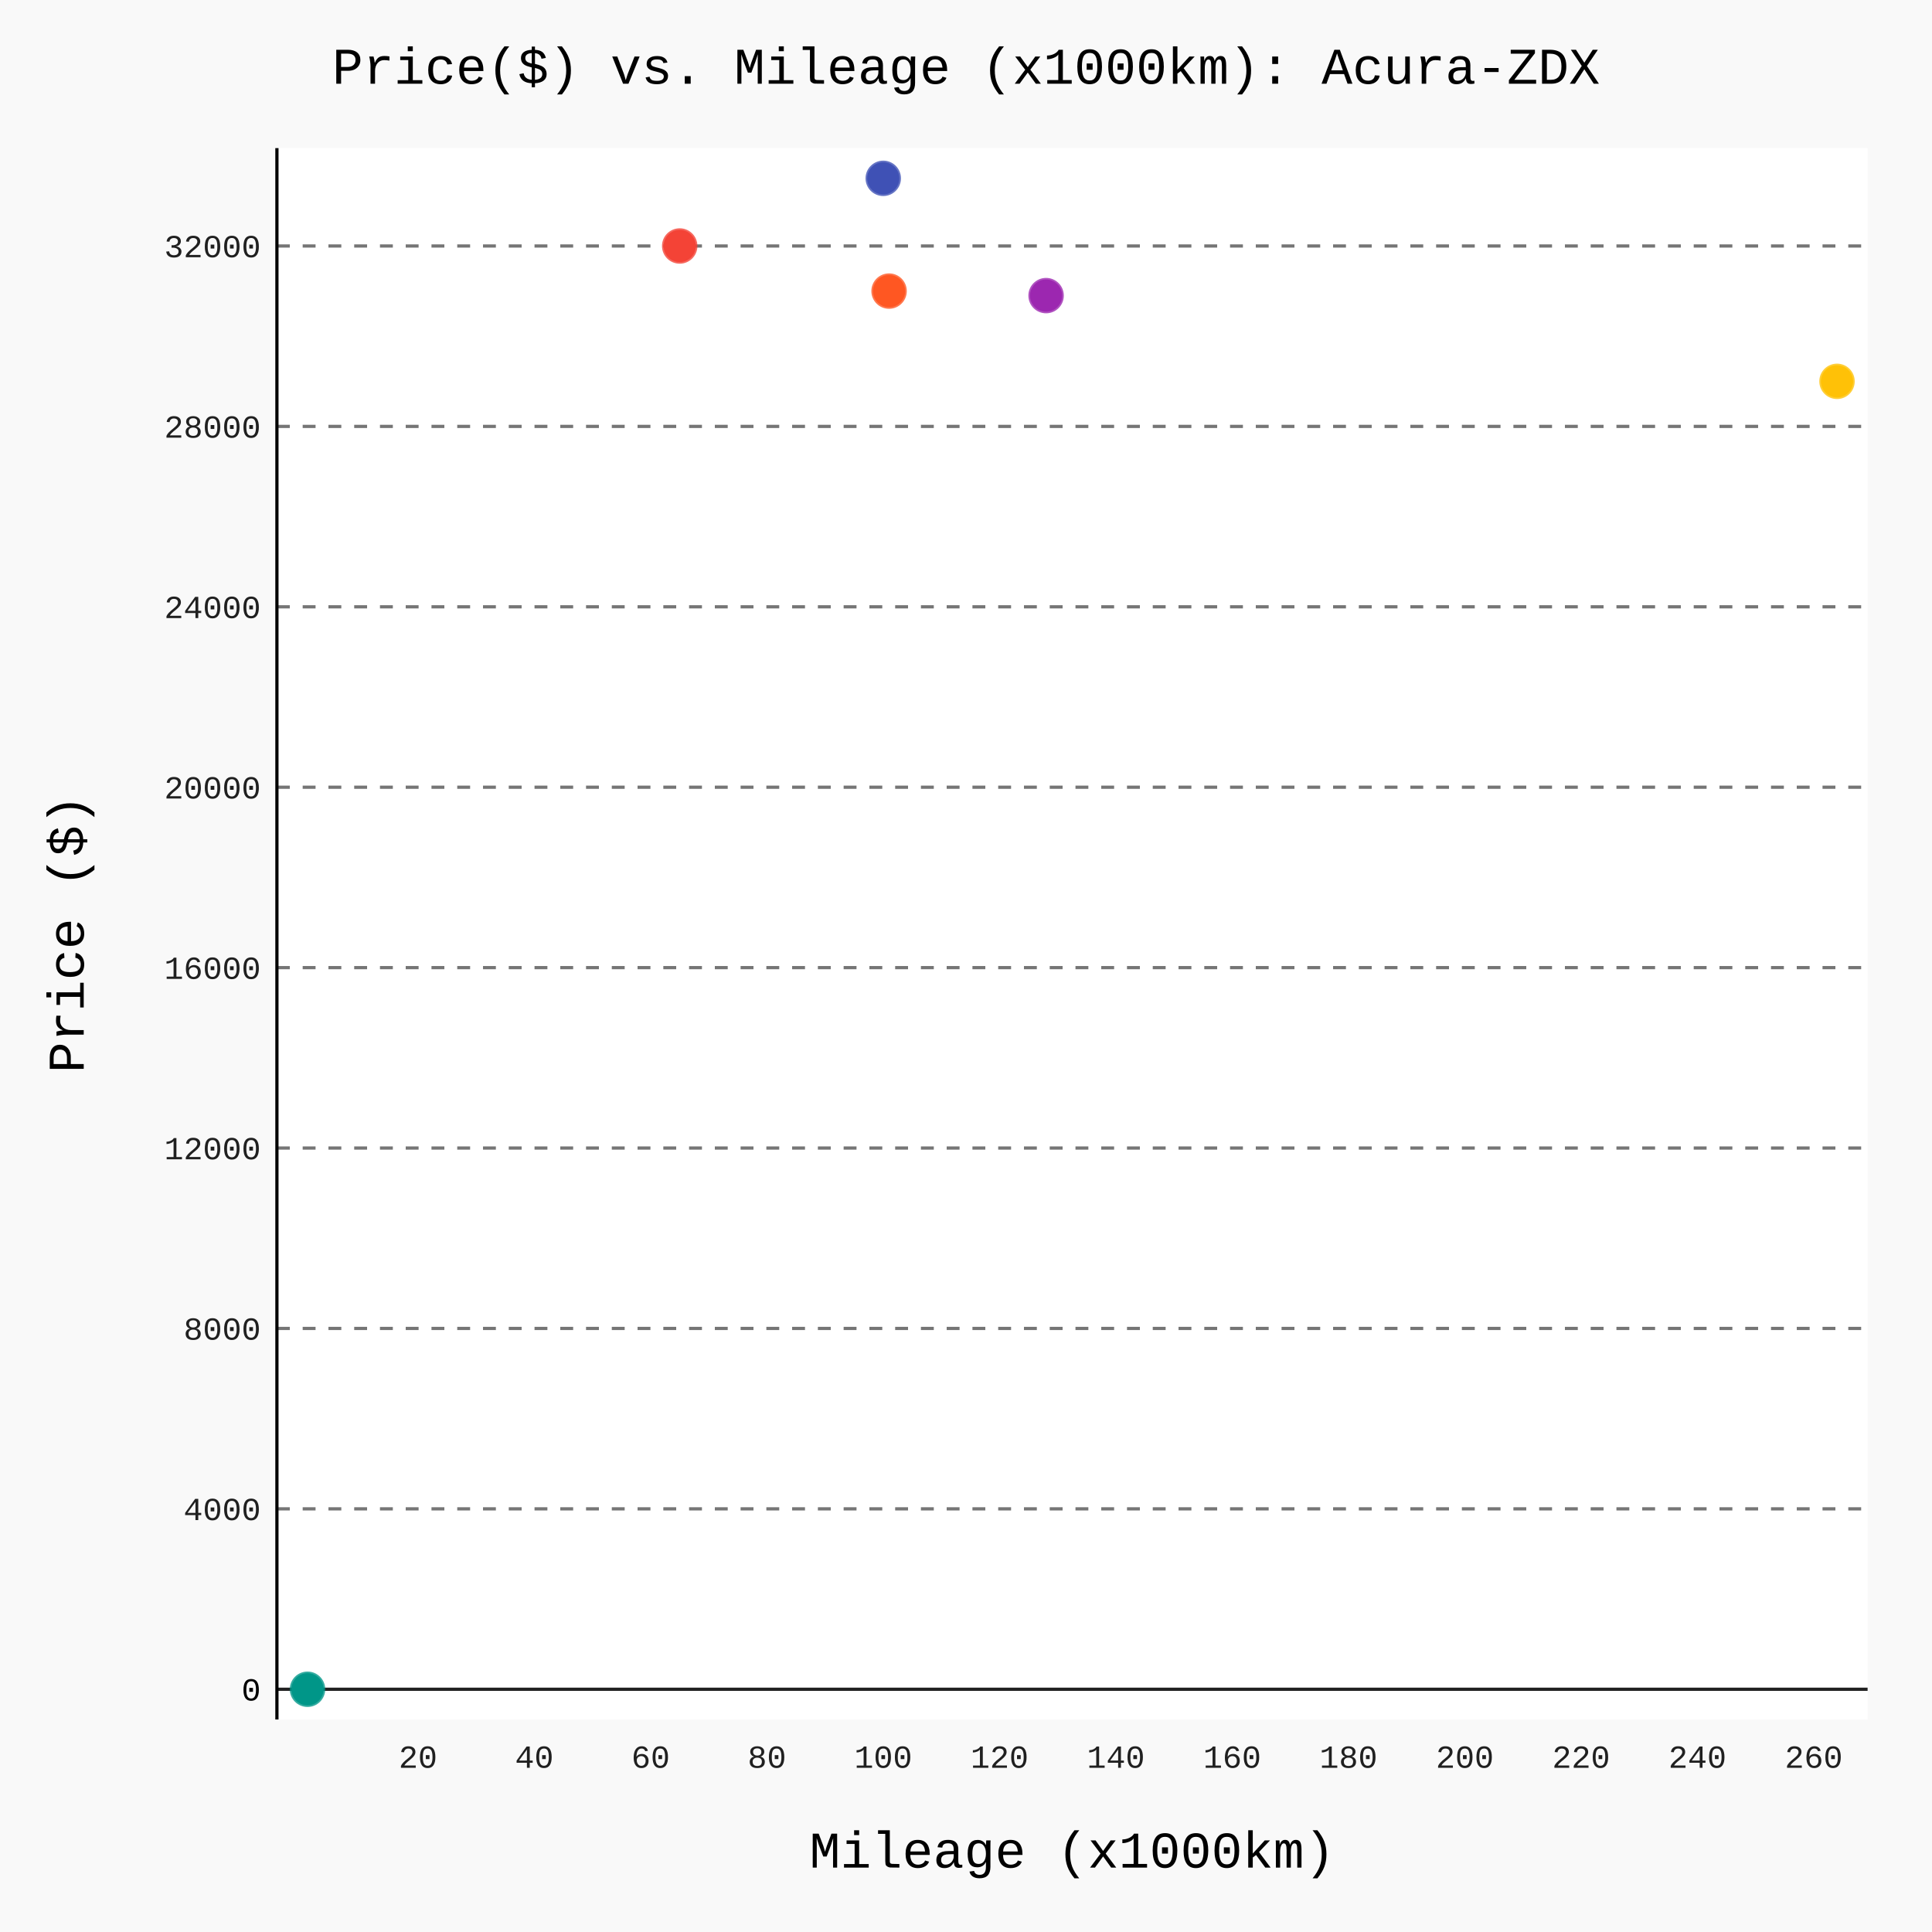
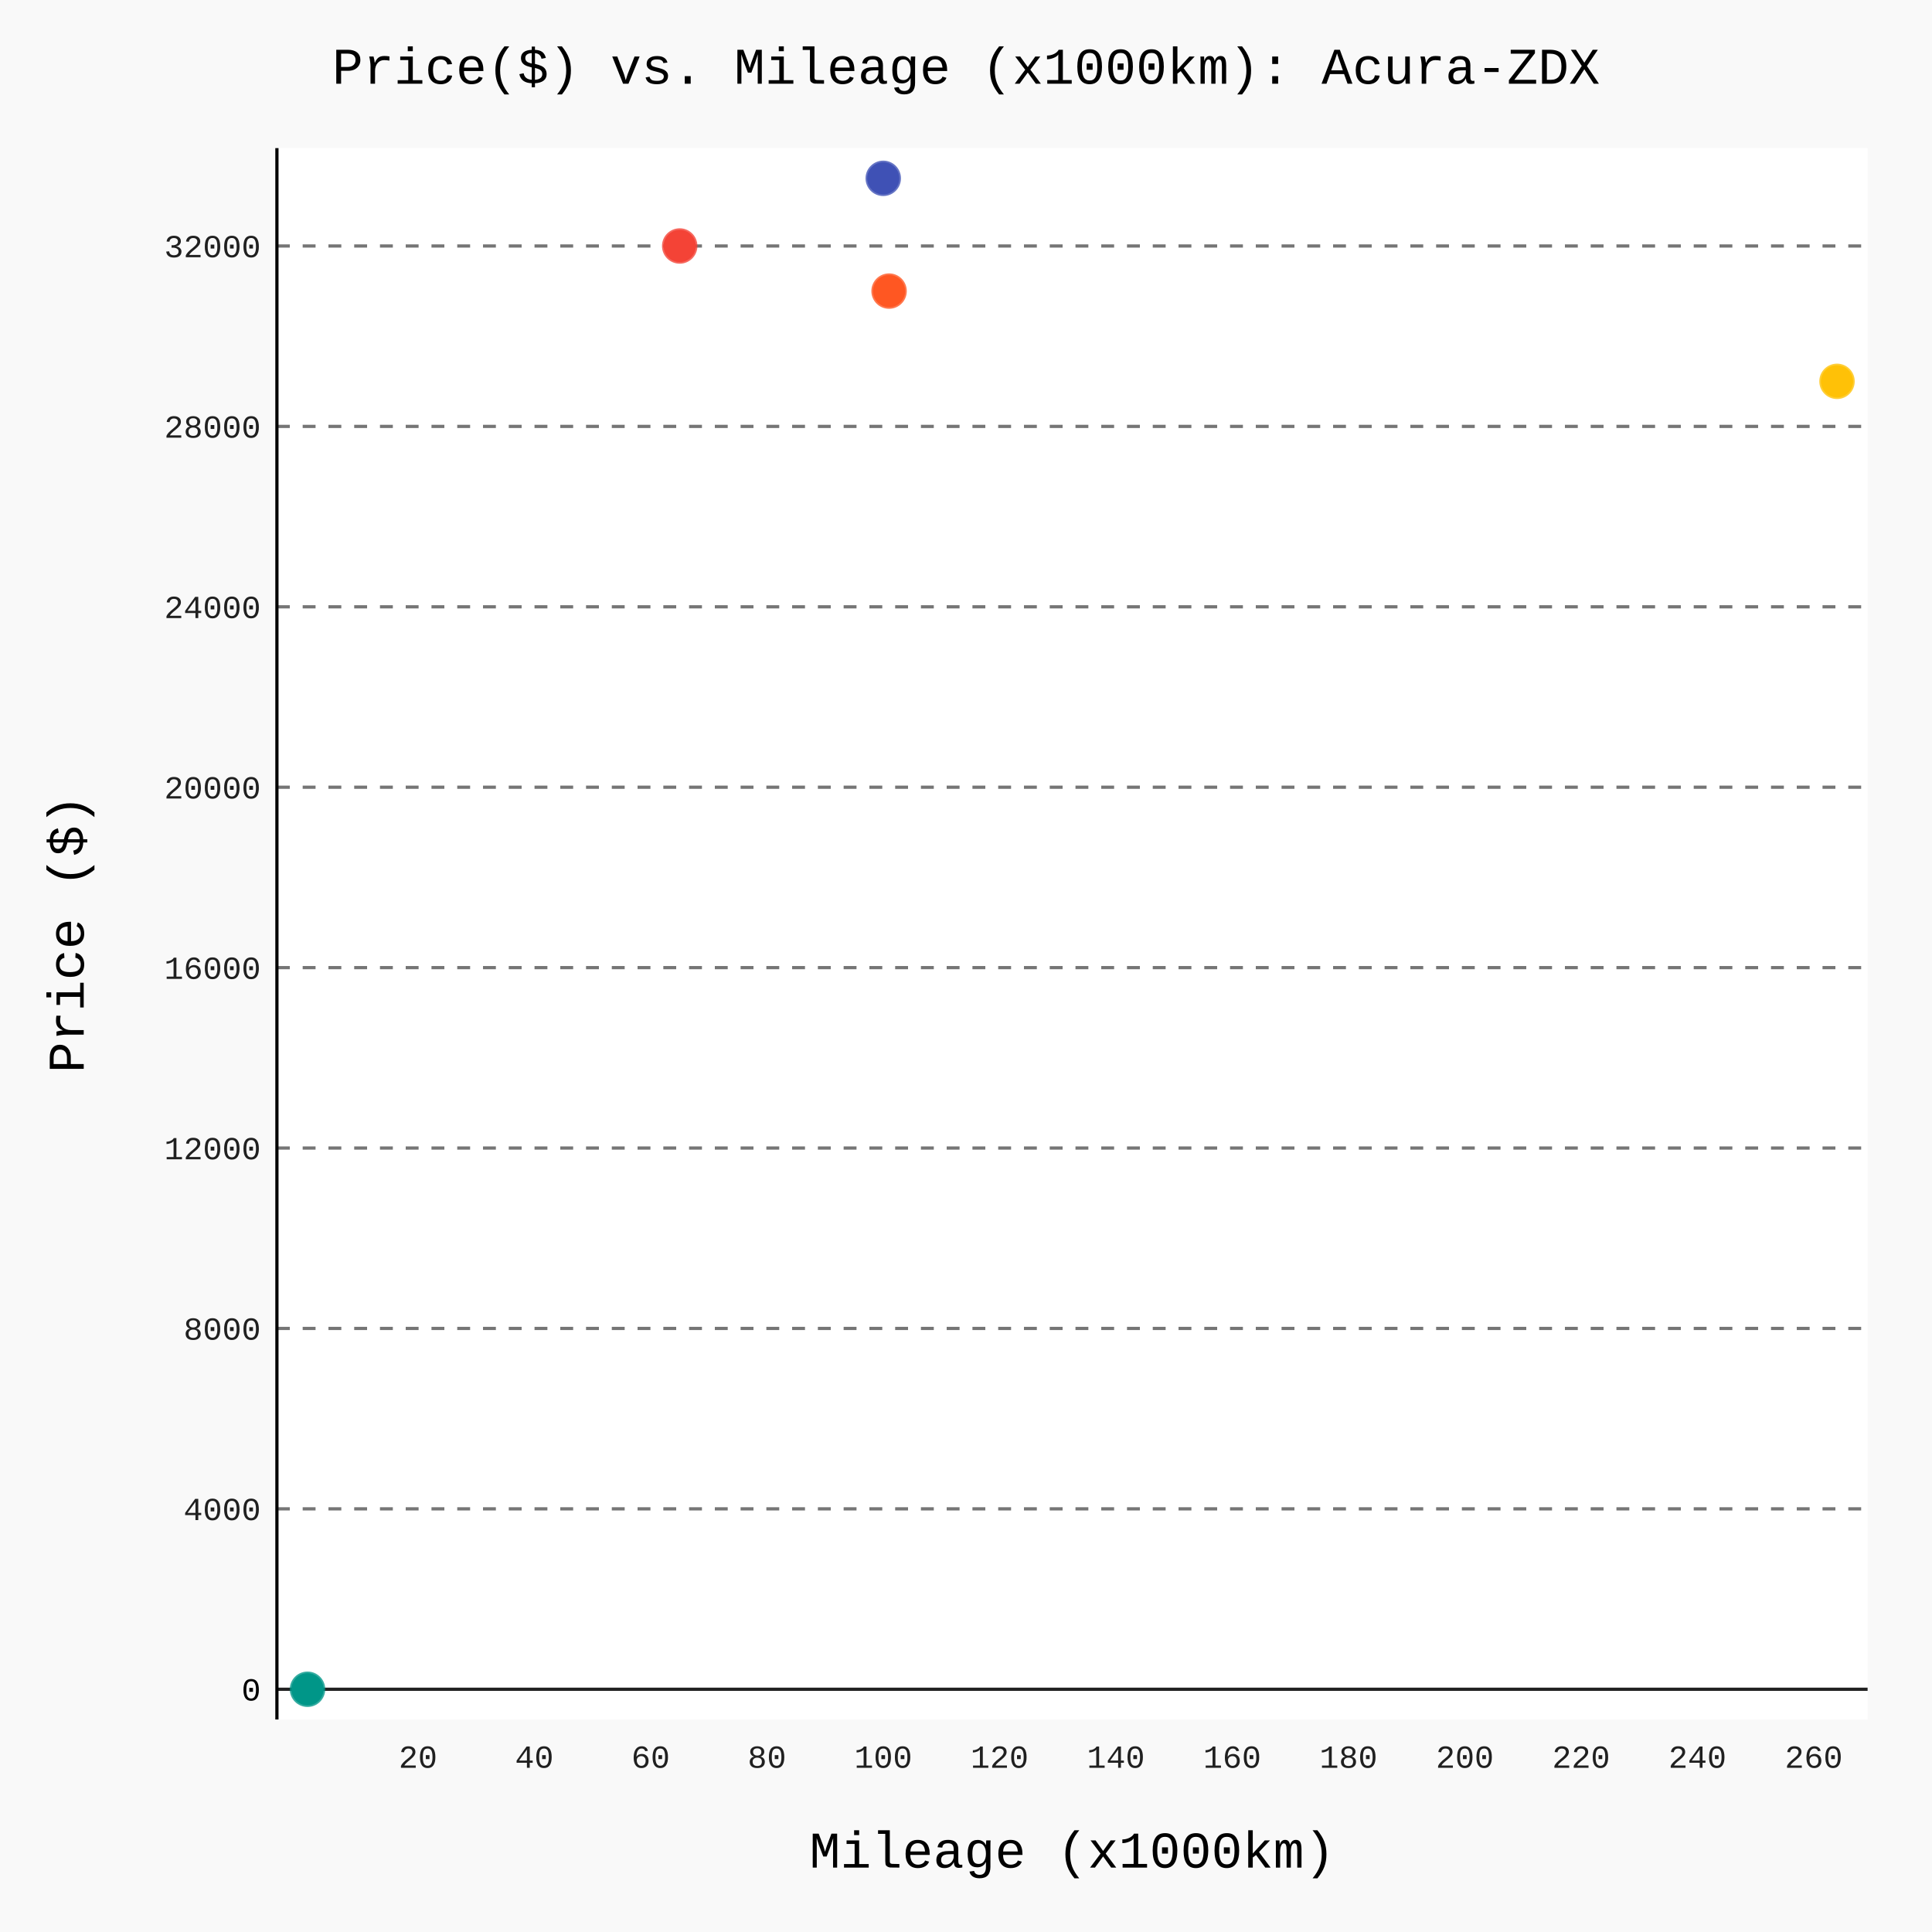
- <svg xmlns="http://www.w3.org/2000/svg" class="pygal-chart" id="chart-3c2de6c6-e567-4ec9-84cf-c25be8c3d1ed" viewBox="0 0 600 600">
+ <svg xmlns="http://www.w3.org/2000/svg" class="pygal-chart" id="chart-0c77f994-5deb-41c8-a171-c57455a6fb9c" viewBox="0 0 600 600">
  <defs>
-     <style type="text/css">#chart-3c2de6c6-e567-4ec9-84cf-c25be8c3d1ed{-webkit-user-select:none;-webkit-font-smoothing:antialiased;font-family:Consolas,"Liberation Mono",Menlo,Courier,monospace}#chart-3c2de6c6-e567-4ec9-84cf-c25be8c3d1ed .title{font-family:Consolas,"Liberation Mono",Menlo,Courier,monospace;font-size:16px}#chart-3c2de6c6-e567-4ec9-84cf-c25be8c3d1ed .legends .legend text{font-family:Consolas,"Liberation Mono",Menlo,Courier,monospace;font-size:14px}#chart-3c2de6c6-e567-4ec9-84cf-c25be8c3d1ed .axis text{font-family:Consolas,"Liberation Mono",Menlo,Courier,monospace;font-size:10px}#chart-3c2de6c6-e567-4ec9-84cf-c25be8c3d1ed .axis text.major{font-family:Consolas,"Liberation Mono",Menlo,Courier,monospace;font-size:10px}#chart-3c2de6c6-e567-4ec9-84cf-c25be8c3d1ed .text-overlay text.value{font-family:Consolas,"Liberation Mono",Menlo,Courier,monospace;font-size:16px}#chart-3c2de6c6-e567-4ec9-84cf-c25be8c3d1ed .text-overlay text.label{font-family:Consolas,"Liberation Mono",Menlo,Courier,monospace;font-size:10px}#chart-3c2de6c6-e567-4ec9-84cf-c25be8c3d1ed .tooltip{font-family:Consolas,"Liberation Mono",Menlo,Courier,monospace;font-size:14px}#chart-3c2de6c6-e567-4ec9-84cf-c25be8c3d1ed text.no_data{font-family:Consolas,"Liberation Mono",Menlo,Courier,monospace;font-size:64px}
- #chart-3c2de6c6-e567-4ec9-84cf-c25be8c3d1ed{background-color:rgba(249,249,249,1)}#chart-3c2de6c6-e567-4ec9-84cf-c25be8c3d1ed path,#chart-3c2de6c6-e567-4ec9-84cf-c25be8c3d1ed line,#chart-3c2de6c6-e567-4ec9-84cf-c25be8c3d1ed rect,#chart-3c2de6c6-e567-4ec9-84cf-c25be8c3d1ed circle{-webkit-transition:150ms;-moz-transition:150ms;transition:150ms}#chart-3c2de6c6-e567-4ec9-84cf-c25be8c3d1ed .graph &gt; .background{fill:rgba(249,249,249,1)}#chart-3c2de6c6-e567-4ec9-84cf-c25be8c3d1ed .plot &gt; .background{fill:rgba(255,255,255,1)}#chart-3c2de6c6-e567-4ec9-84cf-c25be8c3d1ed .graph{fill:rgba(0,0,0,.87)}#chart-3c2de6c6-e567-4ec9-84cf-c25be8c3d1ed text.no_data{fill:rgba(0,0,0,1)}#chart-3c2de6c6-e567-4ec9-84cf-c25be8c3d1ed .title{fill:rgba(0,0,0,1)}#chart-3c2de6c6-e567-4ec9-84cf-c25be8c3d1ed .legends .legend text{fill:rgba(0,0,0,.87)}#chart-3c2de6c6-e567-4ec9-84cf-c25be8c3d1ed .legends .legend:hover text{fill:rgba(0,0,0,1)}#chart-3c2de6c6-e567-4ec9-84cf-c25be8c3d1ed .axis .line{stroke:rgba(0,0,0,1)}#chart-3c2de6c6-e567-4ec9-84cf-c25be8c3d1ed .axis .guide.line{stroke:rgba(0,0,0,.54)}#chart-3c2de6c6-e567-4ec9-84cf-c25be8c3d1ed .axis .major.line{stroke:rgba(0,0,0,.87)}#chart-3c2de6c6-e567-4ec9-84cf-c25be8c3d1ed .axis text.major{fill:rgba(0,0,0,1)}#chart-3c2de6c6-e567-4ec9-84cf-c25be8c3d1ed .axis.y .guides:hover .guide.line,#chart-3c2de6c6-e567-4ec9-84cf-c25be8c3d1ed .line-graph .axis.x .guides:hover .guide.line,#chart-3c2de6c6-e567-4ec9-84cf-c25be8c3d1ed .stackedline-graph .axis.x .guides:hover .guide.line,#chart-3c2de6c6-e567-4ec9-84cf-c25be8c3d1ed .xy-graph .axis.x .guides:hover .guide.line{stroke:rgba(0,0,0,1)}#chart-3c2de6c6-e567-4ec9-84cf-c25be8c3d1ed .axis .guides:hover text{fill:rgba(0,0,0,1)}#chart-3c2de6c6-e567-4ec9-84cf-c25be8c3d1ed .reactive{fill-opacity:.7;stroke-opacity:.8}#chart-3c2de6c6-e567-4ec9-84cf-c25be8c3d1ed .ci{stroke:rgba(0,0,0,.87)}#chart-3c2de6c6-e567-4ec9-84cf-c25be8c3d1ed .reactive.active,#chart-3c2de6c6-e567-4ec9-84cf-c25be8c3d1ed .active .reactive{fill-opacity:.8;stroke-opacity:.9;stroke-width:4}#chart-3c2de6c6-e567-4ec9-84cf-c25be8c3d1ed .ci .reactive.active{stroke-width:1.5}#chart-3c2de6c6-e567-4ec9-84cf-c25be8c3d1ed .series text{fill:rgba(0,0,0,1)}#chart-3c2de6c6-e567-4ec9-84cf-c25be8c3d1ed .tooltip rect{fill:rgba(255,255,255,1);stroke:rgba(0,0,0,1);-webkit-transition:opacity 150ms;-moz-transition:opacity 150ms;transition:opacity 150ms}#chart-3c2de6c6-e567-4ec9-84cf-c25be8c3d1ed .tooltip .label{fill:rgba(0,0,0,.87)}#chart-3c2de6c6-e567-4ec9-84cf-c25be8c3d1ed .tooltip .label{fill:rgba(0,0,0,.87)}#chart-3c2de6c6-e567-4ec9-84cf-c25be8c3d1ed .tooltip .legend{font-size:.8em;fill:rgba(0,0,0,.54)}#chart-3c2de6c6-e567-4ec9-84cf-c25be8c3d1ed .tooltip .x_label{font-size:.6em;fill:rgba(0,0,0,1)}#chart-3c2de6c6-e567-4ec9-84cf-c25be8c3d1ed .tooltip .xlink{font-size:.5em;text-decoration:underline}#chart-3c2de6c6-e567-4ec9-84cf-c25be8c3d1ed .tooltip .value{font-size:1.5em}#chart-3c2de6c6-e567-4ec9-84cf-c25be8c3d1ed .bound{font-size:.5em}#chart-3c2de6c6-e567-4ec9-84cf-c25be8c3d1ed .max-value{font-size:.75em;fill:rgba(0,0,0,.54)}#chart-3c2de6c6-e567-4ec9-84cf-c25be8c3d1ed .map-element{fill:rgba(255,255,255,1);stroke:rgba(0,0,0,.54) !important}#chart-3c2de6c6-e567-4ec9-84cf-c25be8c3d1ed .map-element .reactive{fill-opacity:inherit;stroke-opacity:inherit}#chart-3c2de6c6-e567-4ec9-84cf-c25be8c3d1ed .color-0,#chart-3c2de6c6-e567-4ec9-84cf-c25be8c3d1ed .color-0 a:visited{stroke:#F44336;fill:#F44336}#chart-3c2de6c6-e567-4ec9-84cf-c25be8c3d1ed .color-1,#chart-3c2de6c6-e567-4ec9-84cf-c25be8c3d1ed .color-1 a:visited{stroke:#3F51B5;fill:#3F51B5}#chart-3c2de6c6-e567-4ec9-84cf-c25be8c3d1ed .color-2,#chart-3c2de6c6-e567-4ec9-84cf-c25be8c3d1ed .color-2 a:visited{stroke:#009688;fill:#009688}#chart-3c2de6c6-e567-4ec9-84cf-c25be8c3d1ed .color-3,#chart-3c2de6c6-e567-4ec9-84cf-c25be8c3d1ed .color-3 a:visited{stroke:#FFC107;fill:#FFC107}#chart-3c2de6c6-e567-4ec9-84cf-c25be8c3d1ed .color-4,#chart-3c2de6c6-e567-4ec9-84cf-c25be8c3d1ed .color-4 a:visited{stroke:#FF5722;fill:#FF5722}#chart-3c2de6c6-e567-4ec9-84cf-c25be8c3d1ed .color-5,#chart-3c2de6c6-e567-4ec9-84cf-c25be8c3d1ed .color-5 a:visited{stroke:#9C27B0;fill:#9C27B0}#chart-3c2de6c6-e567-4ec9-84cf-c25be8c3d1ed .text-overlay .color-0 text{fill:black}#chart-3c2de6c6-e567-4ec9-84cf-c25be8c3d1ed .text-overlay .color-1 text{fill:black}#chart-3c2de6c6-e567-4ec9-84cf-c25be8c3d1ed .text-overlay .color-2 text{fill:black}#chart-3c2de6c6-e567-4ec9-84cf-c25be8c3d1ed .text-overlay .color-3 text{fill:black}#chart-3c2de6c6-e567-4ec9-84cf-c25be8c3d1ed .text-overlay .color-4 text{fill:black}#chart-3c2de6c6-e567-4ec9-84cf-c25be8c3d1ed .text-overlay .color-5 text{fill:black}
- #chart-3c2de6c6-e567-4ec9-84cf-c25be8c3d1ed text.no_data{text-anchor:middle}#chart-3c2de6c6-e567-4ec9-84cf-c25be8c3d1ed .guide.line{fill:none}#chart-3c2de6c6-e567-4ec9-84cf-c25be8c3d1ed .centered{text-anchor:middle}#chart-3c2de6c6-e567-4ec9-84cf-c25be8c3d1ed .title{text-anchor:middle}#chart-3c2de6c6-e567-4ec9-84cf-c25be8c3d1ed .legends .legend text{fill-opacity:1}#chart-3c2de6c6-e567-4ec9-84cf-c25be8c3d1ed .axis.x text{text-anchor:middle}#chart-3c2de6c6-e567-4ec9-84cf-c25be8c3d1ed .axis.x:not(.web) text[transform]{text-anchor:start}#chart-3c2de6c6-e567-4ec9-84cf-c25be8c3d1ed .axis.x:not(.web) text[transform].backwards{text-anchor:end}#chart-3c2de6c6-e567-4ec9-84cf-c25be8c3d1ed .axis.y text{text-anchor:end}#chart-3c2de6c6-e567-4ec9-84cf-c25be8c3d1ed .axis.y text[transform].backwards{text-anchor:start}#chart-3c2de6c6-e567-4ec9-84cf-c25be8c3d1ed .axis.y2 text{text-anchor:start}#chart-3c2de6c6-e567-4ec9-84cf-c25be8c3d1ed .axis.y2 text[transform].backwards{text-anchor:end}#chart-3c2de6c6-e567-4ec9-84cf-c25be8c3d1ed .axis .guide.line{stroke-dasharray:4,4}#chart-3c2de6c6-e567-4ec9-84cf-c25be8c3d1ed .axis .major.guide.line{stroke-dasharray:6,6}#chart-3c2de6c6-e567-4ec9-84cf-c25be8c3d1ed .horizontal .axis.y .guide.line,#chart-3c2de6c6-e567-4ec9-84cf-c25be8c3d1ed .horizontal .axis.y2 .guide.line,#chart-3c2de6c6-e567-4ec9-84cf-c25be8c3d1ed .vertical .axis.x .guide.line{opacity:0}#chart-3c2de6c6-e567-4ec9-84cf-c25be8c3d1ed .horizontal .axis.always_show .guide.line,#chart-3c2de6c6-e567-4ec9-84cf-c25be8c3d1ed .vertical .axis.always_show .guide.line{opacity:1 !important}#chart-3c2de6c6-e567-4ec9-84cf-c25be8c3d1ed .axis.y .guides:hover .guide.line,#chart-3c2de6c6-e567-4ec9-84cf-c25be8c3d1ed .axis.y2 .guides:hover .guide.line,#chart-3c2de6c6-e567-4ec9-84cf-c25be8c3d1ed .axis.x .guides:hover .guide.line{opacity:1}#chart-3c2de6c6-e567-4ec9-84cf-c25be8c3d1ed .axis .guides:hover text{opacity:1}#chart-3c2de6c6-e567-4ec9-84cf-c25be8c3d1ed .nofill{fill:none}#chart-3c2de6c6-e567-4ec9-84cf-c25be8c3d1ed .subtle-fill{fill-opacity:.2}#chart-3c2de6c6-e567-4ec9-84cf-c25be8c3d1ed .dot{stroke-width:1px;fill-opacity:1}#chart-3c2de6c6-e567-4ec9-84cf-c25be8c3d1ed .dot.active{stroke-width:5px}#chart-3c2de6c6-e567-4ec9-84cf-c25be8c3d1ed .dot.negative{fill:transparent}#chart-3c2de6c6-e567-4ec9-84cf-c25be8c3d1ed text,#chart-3c2de6c6-e567-4ec9-84cf-c25be8c3d1ed tspan{stroke:none !important}#chart-3c2de6c6-e567-4ec9-84cf-c25be8c3d1ed .series text.active{opacity:1}#chart-3c2de6c6-e567-4ec9-84cf-c25be8c3d1ed .tooltip rect{fill-opacity:.95;stroke-width:.5}#chart-3c2de6c6-e567-4ec9-84cf-c25be8c3d1ed .tooltip text{fill-opacity:1}#chart-3c2de6c6-e567-4ec9-84cf-c25be8c3d1ed .showable{visibility:hidden}#chart-3c2de6c6-e567-4ec9-84cf-c25be8c3d1ed .showable.shown{visibility:visible}#chart-3c2de6c6-e567-4ec9-84cf-c25be8c3d1ed .gauge-background{fill:rgba(229,229,229,1);stroke:none}#chart-3c2de6c6-e567-4ec9-84cf-c25be8c3d1ed .bg-lines{stroke:rgba(249,249,249,1);stroke-width:2px}</style>
+     <style type="text/css">#chart-0c77f994-5deb-41c8-a171-c57455a6fb9c{-webkit-user-select:none;-webkit-font-smoothing:antialiased;font-family:Consolas,"Liberation Mono",Menlo,Courier,monospace}#chart-0c77f994-5deb-41c8-a171-c57455a6fb9c .title{font-family:Consolas,"Liberation Mono",Menlo,Courier,monospace;font-size:16px}#chart-0c77f994-5deb-41c8-a171-c57455a6fb9c .legends .legend text{font-family:Consolas,"Liberation Mono",Menlo,Courier,monospace;font-size:14px}#chart-0c77f994-5deb-41c8-a171-c57455a6fb9c .axis text{font-family:Consolas,"Liberation Mono",Menlo,Courier,monospace;font-size:10px}#chart-0c77f994-5deb-41c8-a171-c57455a6fb9c .axis text.major{font-family:Consolas,"Liberation Mono",Menlo,Courier,monospace;font-size:10px}#chart-0c77f994-5deb-41c8-a171-c57455a6fb9c .text-overlay text.value{font-family:Consolas,"Liberation Mono",Menlo,Courier,monospace;font-size:16px}#chart-0c77f994-5deb-41c8-a171-c57455a6fb9c .text-overlay text.label{font-family:Consolas,"Liberation Mono",Menlo,Courier,monospace;font-size:10px}#chart-0c77f994-5deb-41c8-a171-c57455a6fb9c .tooltip{font-family:Consolas,"Liberation Mono",Menlo,Courier,monospace;font-size:14px}#chart-0c77f994-5deb-41c8-a171-c57455a6fb9c text.no_data{font-family:Consolas,"Liberation Mono",Menlo,Courier,monospace;font-size:64px}
+ #chart-0c77f994-5deb-41c8-a171-c57455a6fb9c{background-color:rgba(249,249,249,1)}#chart-0c77f994-5deb-41c8-a171-c57455a6fb9c path,#chart-0c77f994-5deb-41c8-a171-c57455a6fb9c line,#chart-0c77f994-5deb-41c8-a171-c57455a6fb9c rect,#chart-0c77f994-5deb-41c8-a171-c57455a6fb9c circle{-webkit-transition:150ms;-moz-transition:150ms;transition:150ms}#chart-0c77f994-5deb-41c8-a171-c57455a6fb9c .graph &gt; .background{fill:rgba(249,249,249,1)}#chart-0c77f994-5deb-41c8-a171-c57455a6fb9c .plot &gt; .background{fill:rgba(255,255,255,1)}#chart-0c77f994-5deb-41c8-a171-c57455a6fb9c .graph{fill:rgba(0,0,0,.87)}#chart-0c77f994-5deb-41c8-a171-c57455a6fb9c text.no_data{fill:rgba(0,0,0,1)}#chart-0c77f994-5deb-41c8-a171-c57455a6fb9c .title{fill:rgba(0,0,0,1)}#chart-0c77f994-5deb-41c8-a171-c57455a6fb9c .legends .legend text{fill:rgba(0,0,0,.87)}#chart-0c77f994-5deb-41c8-a171-c57455a6fb9c .legends .legend:hover text{fill:rgba(0,0,0,1)}#chart-0c77f994-5deb-41c8-a171-c57455a6fb9c .axis .line{stroke:rgba(0,0,0,1)}#chart-0c77f994-5deb-41c8-a171-c57455a6fb9c .axis .guide.line{stroke:rgba(0,0,0,.54)}#chart-0c77f994-5deb-41c8-a171-c57455a6fb9c .axis .major.line{stroke:rgba(0,0,0,.87)}#chart-0c77f994-5deb-41c8-a171-c57455a6fb9c .axis text.major{fill:rgba(0,0,0,1)}#chart-0c77f994-5deb-41c8-a171-c57455a6fb9c .axis.y .guides:hover .guide.line,#chart-0c77f994-5deb-41c8-a171-c57455a6fb9c .line-graph .axis.x .guides:hover .guide.line,#chart-0c77f994-5deb-41c8-a171-c57455a6fb9c .stackedline-graph .axis.x .guides:hover .guide.line,#chart-0c77f994-5deb-41c8-a171-c57455a6fb9c .xy-graph .axis.x .guides:hover .guide.line{stroke:rgba(0,0,0,1)}#chart-0c77f994-5deb-41c8-a171-c57455a6fb9c .axis .guides:hover text{fill:rgba(0,0,0,1)}#chart-0c77f994-5deb-41c8-a171-c57455a6fb9c .reactive{fill-opacity:.7;stroke-opacity:.8}#chart-0c77f994-5deb-41c8-a171-c57455a6fb9c .ci{stroke:rgba(0,0,0,.87)}#chart-0c77f994-5deb-41c8-a171-c57455a6fb9c .reactive.active,#chart-0c77f994-5deb-41c8-a171-c57455a6fb9c .active .reactive{fill-opacity:.8;stroke-opacity:.9;stroke-width:4}#chart-0c77f994-5deb-41c8-a171-c57455a6fb9c .ci .reactive.active{stroke-width:1.5}#chart-0c77f994-5deb-41c8-a171-c57455a6fb9c .series text{fill:rgba(0,0,0,1)}#chart-0c77f994-5deb-41c8-a171-c57455a6fb9c .tooltip rect{fill:rgba(255,255,255,1);stroke:rgba(0,0,0,1);-webkit-transition:opacity 150ms;-moz-transition:opacity 150ms;transition:opacity 150ms}#chart-0c77f994-5deb-41c8-a171-c57455a6fb9c .tooltip .label{fill:rgba(0,0,0,.87)}#chart-0c77f994-5deb-41c8-a171-c57455a6fb9c .tooltip .label{fill:rgba(0,0,0,.87)}#chart-0c77f994-5deb-41c8-a171-c57455a6fb9c .tooltip .legend{font-size:.8em;fill:rgba(0,0,0,.54)}#chart-0c77f994-5deb-41c8-a171-c57455a6fb9c .tooltip .x_label{font-size:.6em;fill:rgba(0,0,0,1)}#chart-0c77f994-5deb-41c8-a171-c57455a6fb9c .tooltip .xlink{font-size:.5em;text-decoration:underline}#chart-0c77f994-5deb-41c8-a171-c57455a6fb9c .tooltip .value{font-size:1.5em}#chart-0c77f994-5deb-41c8-a171-c57455a6fb9c .bound{font-size:.5em}#chart-0c77f994-5deb-41c8-a171-c57455a6fb9c .max-value{font-size:.75em;fill:rgba(0,0,0,.54)}#chart-0c77f994-5deb-41c8-a171-c57455a6fb9c .map-element{fill:rgba(255,255,255,1);stroke:rgba(0,0,0,.54) !important}#chart-0c77f994-5deb-41c8-a171-c57455a6fb9c .map-element .reactive{fill-opacity:inherit;stroke-opacity:inherit}#chart-0c77f994-5deb-41c8-a171-c57455a6fb9c .color-0,#chart-0c77f994-5deb-41c8-a171-c57455a6fb9c .color-0 a:visited{stroke:#F44336;fill:#F44336}#chart-0c77f994-5deb-41c8-a171-c57455a6fb9c .color-1,#chart-0c77f994-5deb-41c8-a171-c57455a6fb9c .color-1 a:visited{stroke:#3F51B5;fill:#3F51B5}#chart-0c77f994-5deb-41c8-a171-c57455a6fb9c .color-2,#chart-0c77f994-5deb-41c8-a171-c57455a6fb9c .color-2 a:visited{stroke:#009688;fill:#009688}#chart-0c77f994-5deb-41c8-a171-c57455a6fb9c .color-3,#chart-0c77f994-5deb-41c8-a171-c57455a6fb9c .color-3 a:visited{stroke:#FFC107;fill:#FFC107}#chart-0c77f994-5deb-41c8-a171-c57455a6fb9c .color-4,#chart-0c77f994-5deb-41c8-a171-c57455a6fb9c .color-4 a:visited{stroke:#FF5722;fill:#FF5722}#chart-0c77f994-5deb-41c8-a171-c57455a6fb9c .text-overlay .color-0 text{fill:black}#chart-0c77f994-5deb-41c8-a171-c57455a6fb9c .text-overlay .color-1 text{fill:black}#chart-0c77f994-5deb-41c8-a171-c57455a6fb9c .text-overlay .color-2 text{fill:black}#chart-0c77f994-5deb-41c8-a171-c57455a6fb9c .text-overlay .color-3 text{fill:black}#chart-0c77f994-5deb-41c8-a171-c57455a6fb9c .text-overlay .color-4 text{fill:black}
+ #chart-0c77f994-5deb-41c8-a171-c57455a6fb9c text.no_data{text-anchor:middle}#chart-0c77f994-5deb-41c8-a171-c57455a6fb9c .guide.line{fill:none}#chart-0c77f994-5deb-41c8-a171-c57455a6fb9c .centered{text-anchor:middle}#chart-0c77f994-5deb-41c8-a171-c57455a6fb9c .title{text-anchor:middle}#chart-0c77f994-5deb-41c8-a171-c57455a6fb9c .legends .legend text{fill-opacity:1}#chart-0c77f994-5deb-41c8-a171-c57455a6fb9c .axis.x text{text-anchor:middle}#chart-0c77f994-5deb-41c8-a171-c57455a6fb9c .axis.x:not(.web) text[transform]{text-anchor:start}#chart-0c77f994-5deb-41c8-a171-c57455a6fb9c .axis.x:not(.web) text[transform].backwards{text-anchor:end}#chart-0c77f994-5deb-41c8-a171-c57455a6fb9c .axis.y text{text-anchor:end}#chart-0c77f994-5deb-41c8-a171-c57455a6fb9c .axis.y text[transform].backwards{text-anchor:start}#chart-0c77f994-5deb-41c8-a171-c57455a6fb9c .axis.y2 text{text-anchor:start}#chart-0c77f994-5deb-41c8-a171-c57455a6fb9c .axis.y2 text[transform].backwards{text-anchor:end}#chart-0c77f994-5deb-41c8-a171-c57455a6fb9c .axis .guide.line{stroke-dasharray:4,4}#chart-0c77f994-5deb-41c8-a171-c57455a6fb9c .axis .major.guide.line{stroke-dasharray:6,6}#chart-0c77f994-5deb-41c8-a171-c57455a6fb9c .horizontal .axis.y .guide.line,#chart-0c77f994-5deb-41c8-a171-c57455a6fb9c .horizontal .axis.y2 .guide.line,#chart-0c77f994-5deb-41c8-a171-c57455a6fb9c .vertical .axis.x .guide.line{opacity:0}#chart-0c77f994-5deb-41c8-a171-c57455a6fb9c .horizontal .axis.always_show .guide.line,#chart-0c77f994-5deb-41c8-a171-c57455a6fb9c .vertical .axis.always_show .guide.line{opacity:1 !important}#chart-0c77f994-5deb-41c8-a171-c57455a6fb9c .axis.y .guides:hover .guide.line,#chart-0c77f994-5deb-41c8-a171-c57455a6fb9c .axis.y2 .guides:hover .guide.line,#chart-0c77f994-5deb-41c8-a171-c57455a6fb9c .axis.x .guides:hover .guide.line{opacity:1}#chart-0c77f994-5deb-41c8-a171-c57455a6fb9c .axis .guides:hover text{opacity:1}#chart-0c77f994-5deb-41c8-a171-c57455a6fb9c .nofill{fill:none}#chart-0c77f994-5deb-41c8-a171-c57455a6fb9c .subtle-fill{fill-opacity:.2}#chart-0c77f994-5deb-41c8-a171-c57455a6fb9c .dot{stroke-width:1px;fill-opacity:1}#chart-0c77f994-5deb-41c8-a171-c57455a6fb9c .dot.active{stroke-width:5px}#chart-0c77f994-5deb-41c8-a171-c57455a6fb9c .dot.negative{fill:transparent}#chart-0c77f994-5deb-41c8-a171-c57455a6fb9c text,#chart-0c77f994-5deb-41c8-a171-c57455a6fb9c tspan{stroke:none !important}#chart-0c77f994-5deb-41c8-a171-c57455a6fb9c .series text.active{opacity:1}#chart-0c77f994-5deb-41c8-a171-c57455a6fb9c .tooltip rect{fill-opacity:.95;stroke-width:.5}#chart-0c77f994-5deb-41c8-a171-c57455a6fb9c .tooltip text{fill-opacity:1}#chart-0c77f994-5deb-41c8-a171-c57455a6fb9c .showable{visibility:hidden}#chart-0c77f994-5deb-41c8-a171-c57455a6fb9c .showable.shown{visibility:visible}#chart-0c77f994-5deb-41c8-a171-c57455a6fb9c .gauge-background{fill:rgba(229,229,229,1);stroke:none}#chart-0c77f994-5deb-41c8-a171-c57455a6fb9c .bg-lines{stroke:rgba(249,249,249,1);stroke-width:2px}</style>
  </defs>
  <g class="graph xy-graph vertical">
    <rect class="background" height="600" width="600" x="0" y="0" />
    <g class="plot" transform="translate(86, 46)">
      <rect class="background" height="488" width="494.0" x="0" y="0" />
      <g class="axis y always_show">
        <g class="guides">
          <path class="axis major line" d="M0 478.615 h494" />
          <text class="major" x="-5" y="482.115">0</text>
        </g>
        <g class="guides">
          <path class="guide line" d="M0 422.588 h494" />
          <text class="" x="-5" y="426.088">4000</text>
        </g>
        <g class="guides">
          <path class="guide line" d="M0 366.56 h494" />
          <text class="" x="-5" y="370.06">8000</text>
        </g>
        <g class="guides">
          <path class="guide line" d="M0 310.533 h494" />
          <text class="" x="-5" y="314.033">12000</text>
        </g>
        <g class="guides">
          <path class="guide line" d="M0 254.505 h494" />
          <text class="" x="-5" y="258.005">16000</text>
        </g>
        <g class="guides">
          <path class="guide line" d="M0 198.478 h494" />
          <text class="" x="-5" y="201.978">20000</text>
        </g>
        <g class="guides">
          <path class="guide line" d="M0 142.45 h494" />
          <text class="" x="-5" y="145.95">24000</text>
        </g>
        <g class="guides">
          <path class="guide line" d="M0 86.423 h494" />
          <text class="" x="-5" y="89.923">28000</text>
        </g>
        <g class="guides">
          <path class="guide line" d="M0 30.395 h494" />
          <text class="" x="-5" y="33.895">32000</text>
        </g>
      </g>
      <g class="axis x">
        <path class="line" d="M0 0 v488" />
        <g class="guides">
          <path class="guide line" d="M43.816 0 v488" />
          <text class="" x="43.816" y="503.0">20</text>
        </g>
        <g class="guides">
          <path class="guide line" d="M79.937 0 v488" />
          <text class="" x="79.937" y="503.0">40</text>
        </g>
        <g class="guides">
          <path class="guide line" d="M116.059 0 v488" />
          <text class="" x="116.059" y="503.0">60</text>
        </g>
        <g class="guides">
          <path class="guide line" d="M152.181 0 v488" />
          <text class="" x="152.181" y="503.0">80</text>
        </g>
        <g class="guides">
          <path class="guide line" d="M188.302 0 v488" />
          <text class="" x="188.302" y="503.0">100</text>
        </g>
        <g class="guides">
          <path class="guide line" d="M224.424 0 v488" />
          <text class="" x="224.424" y="503.0">120</text>
        </g>
        <g class="guides">
          <path class="guide line" d="M260.546 0 v488" />
          <text class="" x="260.546" y="503.0">140</text>
        </g>
        <g class="guides">
          <path class="guide line" d="M296.667 0 v488" />
          <text class="" x="296.667" y="503.0">160</text>
        </g>
        <g class="guides">
          <path class="guide line" d="M332.789 0 v488" />
          <text class="" x="332.789" y="503.0">180</text>
        </g>
        <g class="guides">
          <path class="guide line" d="M368.911 0 v488" />
          <text class="" x="368.911" y="503.0">200</text>
        </g>
        <g class="guides">
          <path class="guide line" d="M405.032 0 v488" />
          <text class="" x="405.032" y="503.0">220</text>
        </g>
        <g class="guides">
          <path class="guide line" d="M441.154 0 v488" />
          <text class="" x="441.154" y="503.0">240</text>
        </g>
        <g class="guides">
          <path class="guide line" d="M477.276 0 v488" />
          <text class="" x="477.276" y="503.0">260</text>
        </g>
      </g>
      <g class="series serie-0 color-0" />
      <g class="series serie-1 color-1" />
      <g class="series serie-2 color-2" />
      <g class="series serie-3 color-3" />
      <g class="series serie-4 color-4" />
-       <g class="series serie-5 color-5" />
    </g>
    <g class="titles">
      <text class="title plot_title" x="300.0" y="26">Price($) vs. Mileage (x1000km): Acura-ZDX</text>
      <text class="title" x="333.0" y="580">Mileage (x1000km)</text>
      <text class="title" transform="rotate(-90 0 290)" x="0" y="316.0">Price ($)</text>
    </g>
    <g class="plot overlay" transform="translate(86, 46)">
      <g class="series serie-0 color-0">
        <g class="dots">
          <circle class="dot reactive tooltip-trigger" cx="125.089" cy="30.395" r="5" />
        </g>
      </g>
      <g class="series serie-1 color-1">
        <g class="dots">
          <circle class="dot reactive tooltip-trigger" cx="188.302" cy="9.385" r="5" />
        </g>
      </g>
      <g class="series serie-2 color-2">
        <g class="dots">
          <circle class="dot reactive tooltip-trigger" cx="9.5" cy="478.615" r="5" />
        </g>
      </g>
      <g class="series serie-3 color-3">
        <g class="dots">
          <circle class="dot reactive tooltip-trigger" cx="484.5" cy="72.43" r="5" />
        </g>
      </g>
      <g class="series serie-4 color-4">
        <g class="dots">
          <circle class="dot reactive tooltip-trigger" cx="190.108" cy="44.402" r="5" />
        </g>
      </g>
-       <g class="series serie-5 color-5">
-         <g class="dots">
-           <circle class="dot reactive tooltip-trigger" cx="238.873" cy="45.803" r="5" />
-         </g>
-       </g>
    </g>
    <g class="plot text-overlay" transform="translate(86, 46)">
      <g class="series serie-0 color-0" />
      <g class="series serie-1 color-1" />
      <g class="series serie-2 color-2" />
      <g class="series serie-3 color-3" />
      <g class="series serie-4 color-4" />
-       <g class="series serie-5 color-5" />
    </g>
    <g class="plot tooltip-overlay" transform="translate(86, 46)">
      <g class="tooltip" style="opacity: 0" transform="translate(0 0)">
        <rect class="tooltip-box" height="0" rx="10" ry="10" width="0" />
        <g class="text" />
      </g>
    </g>
  </g>
</svg>
